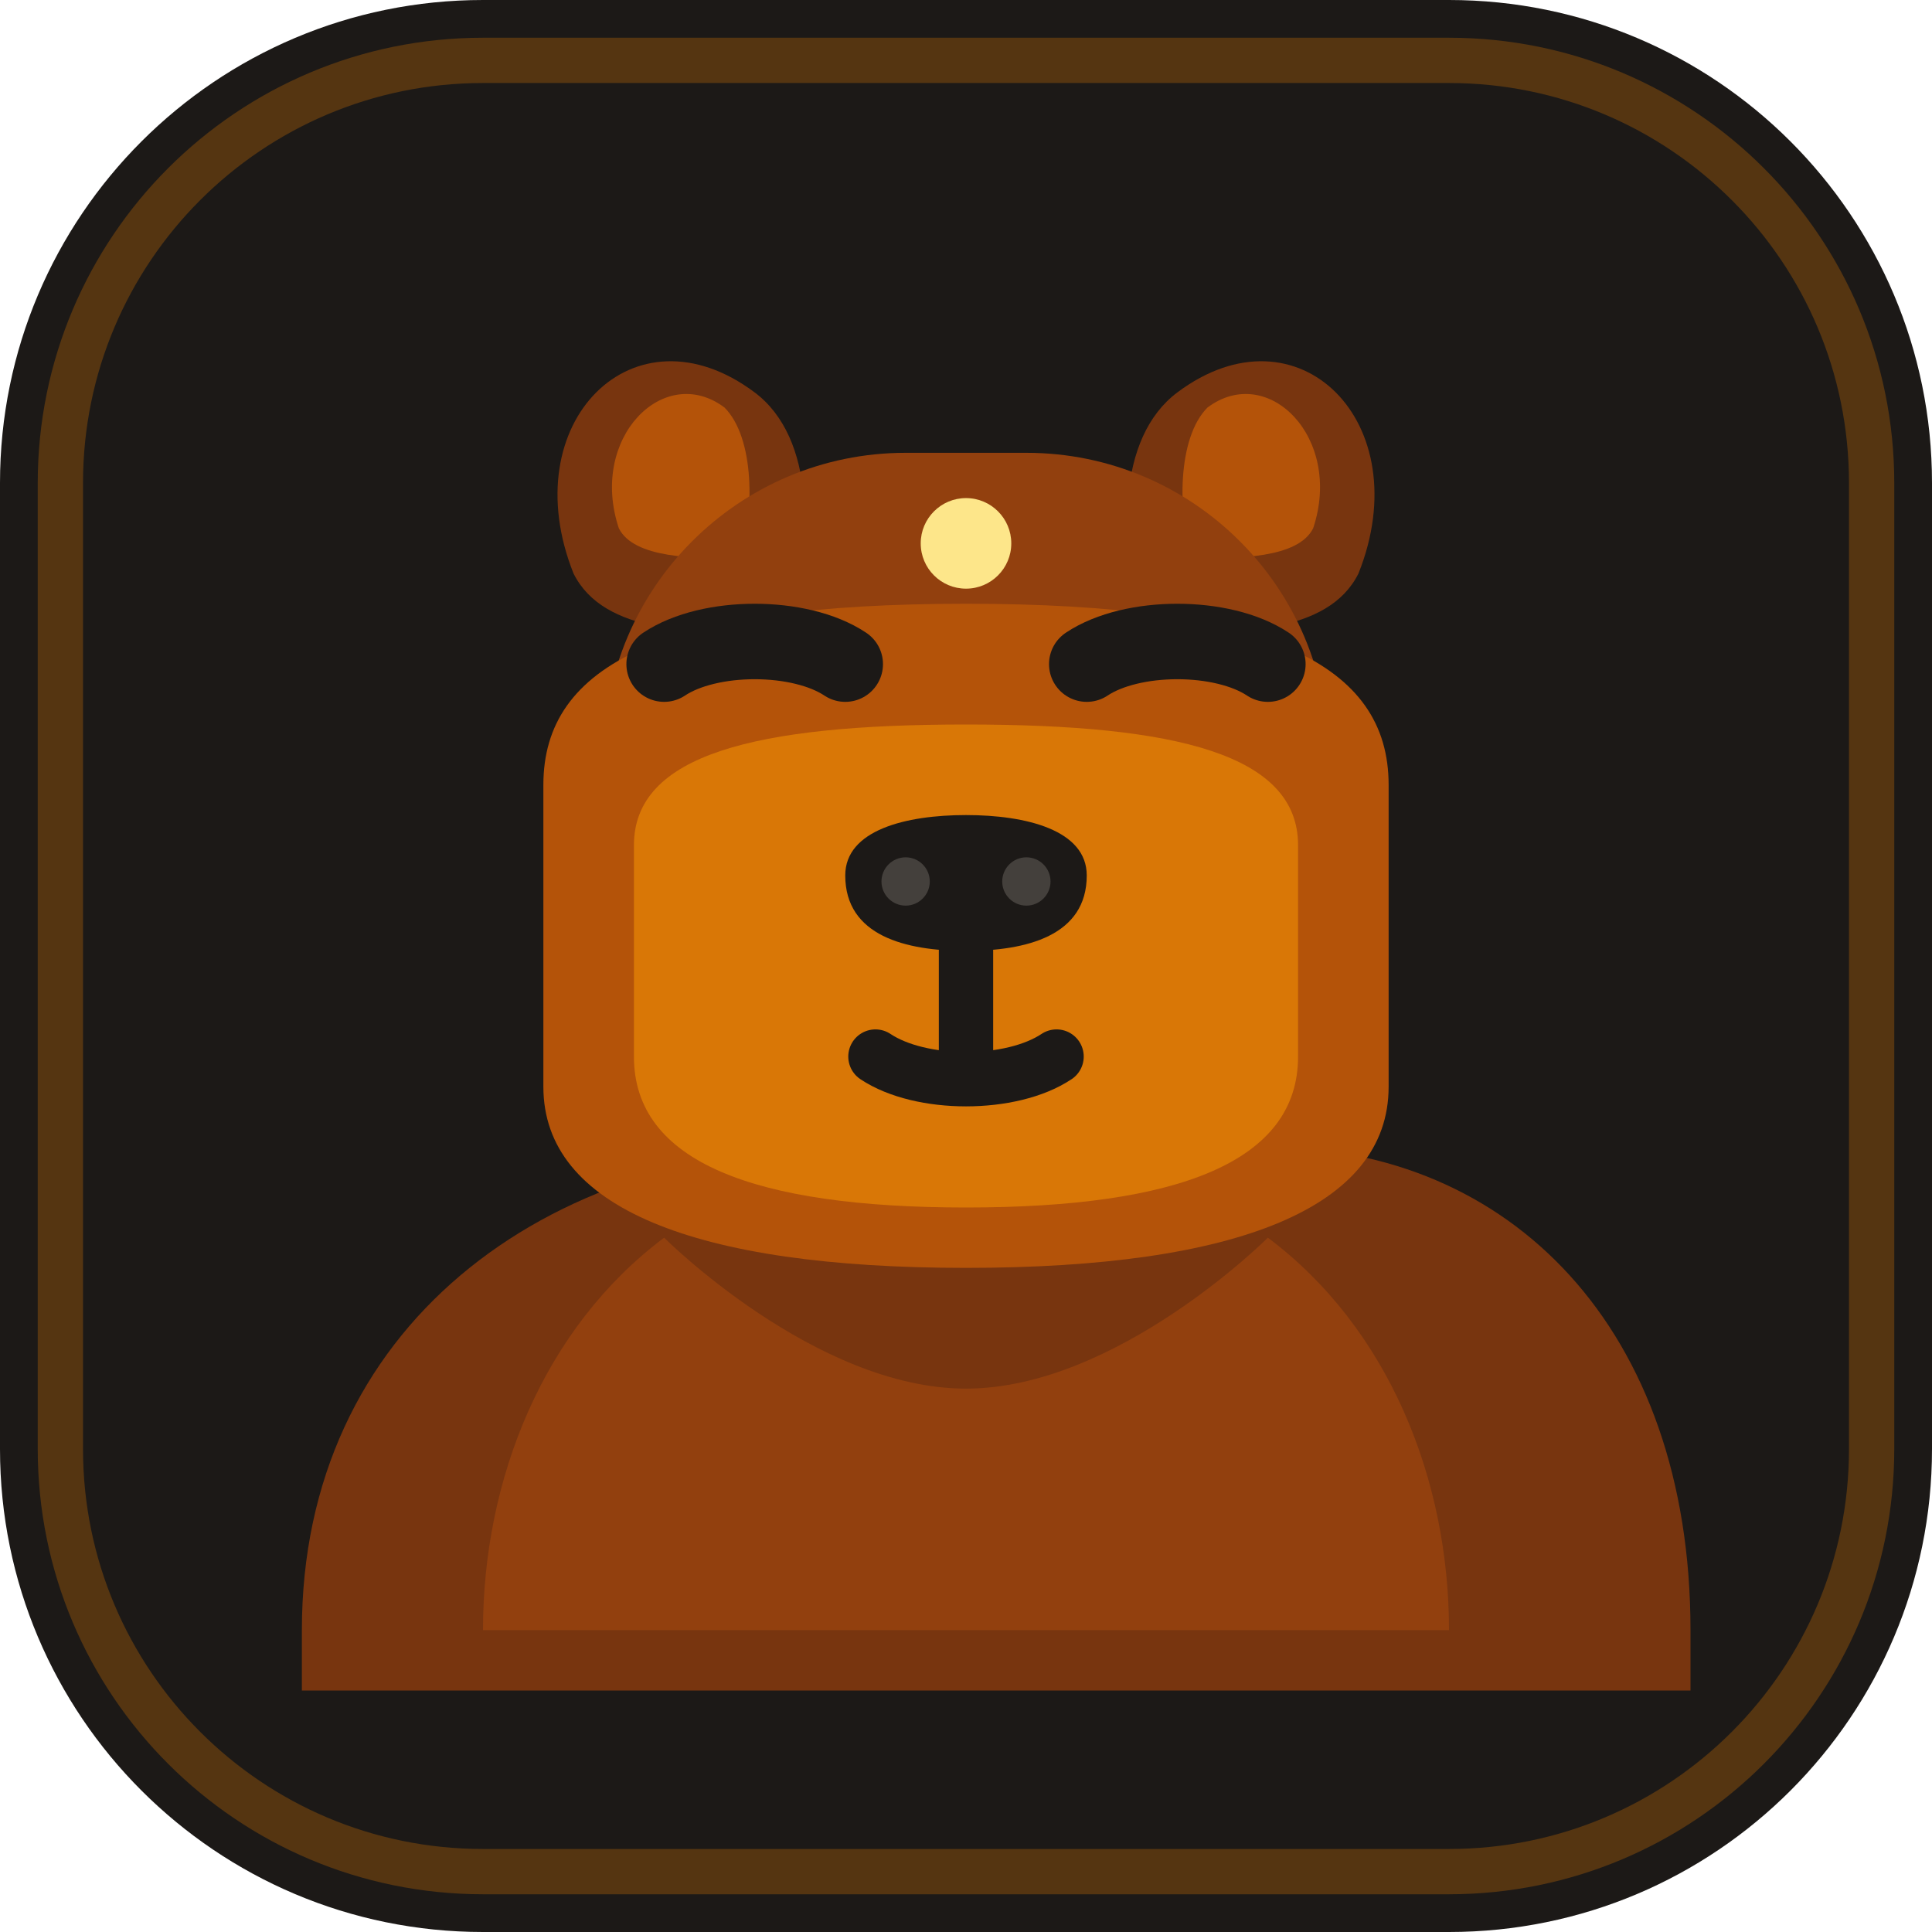
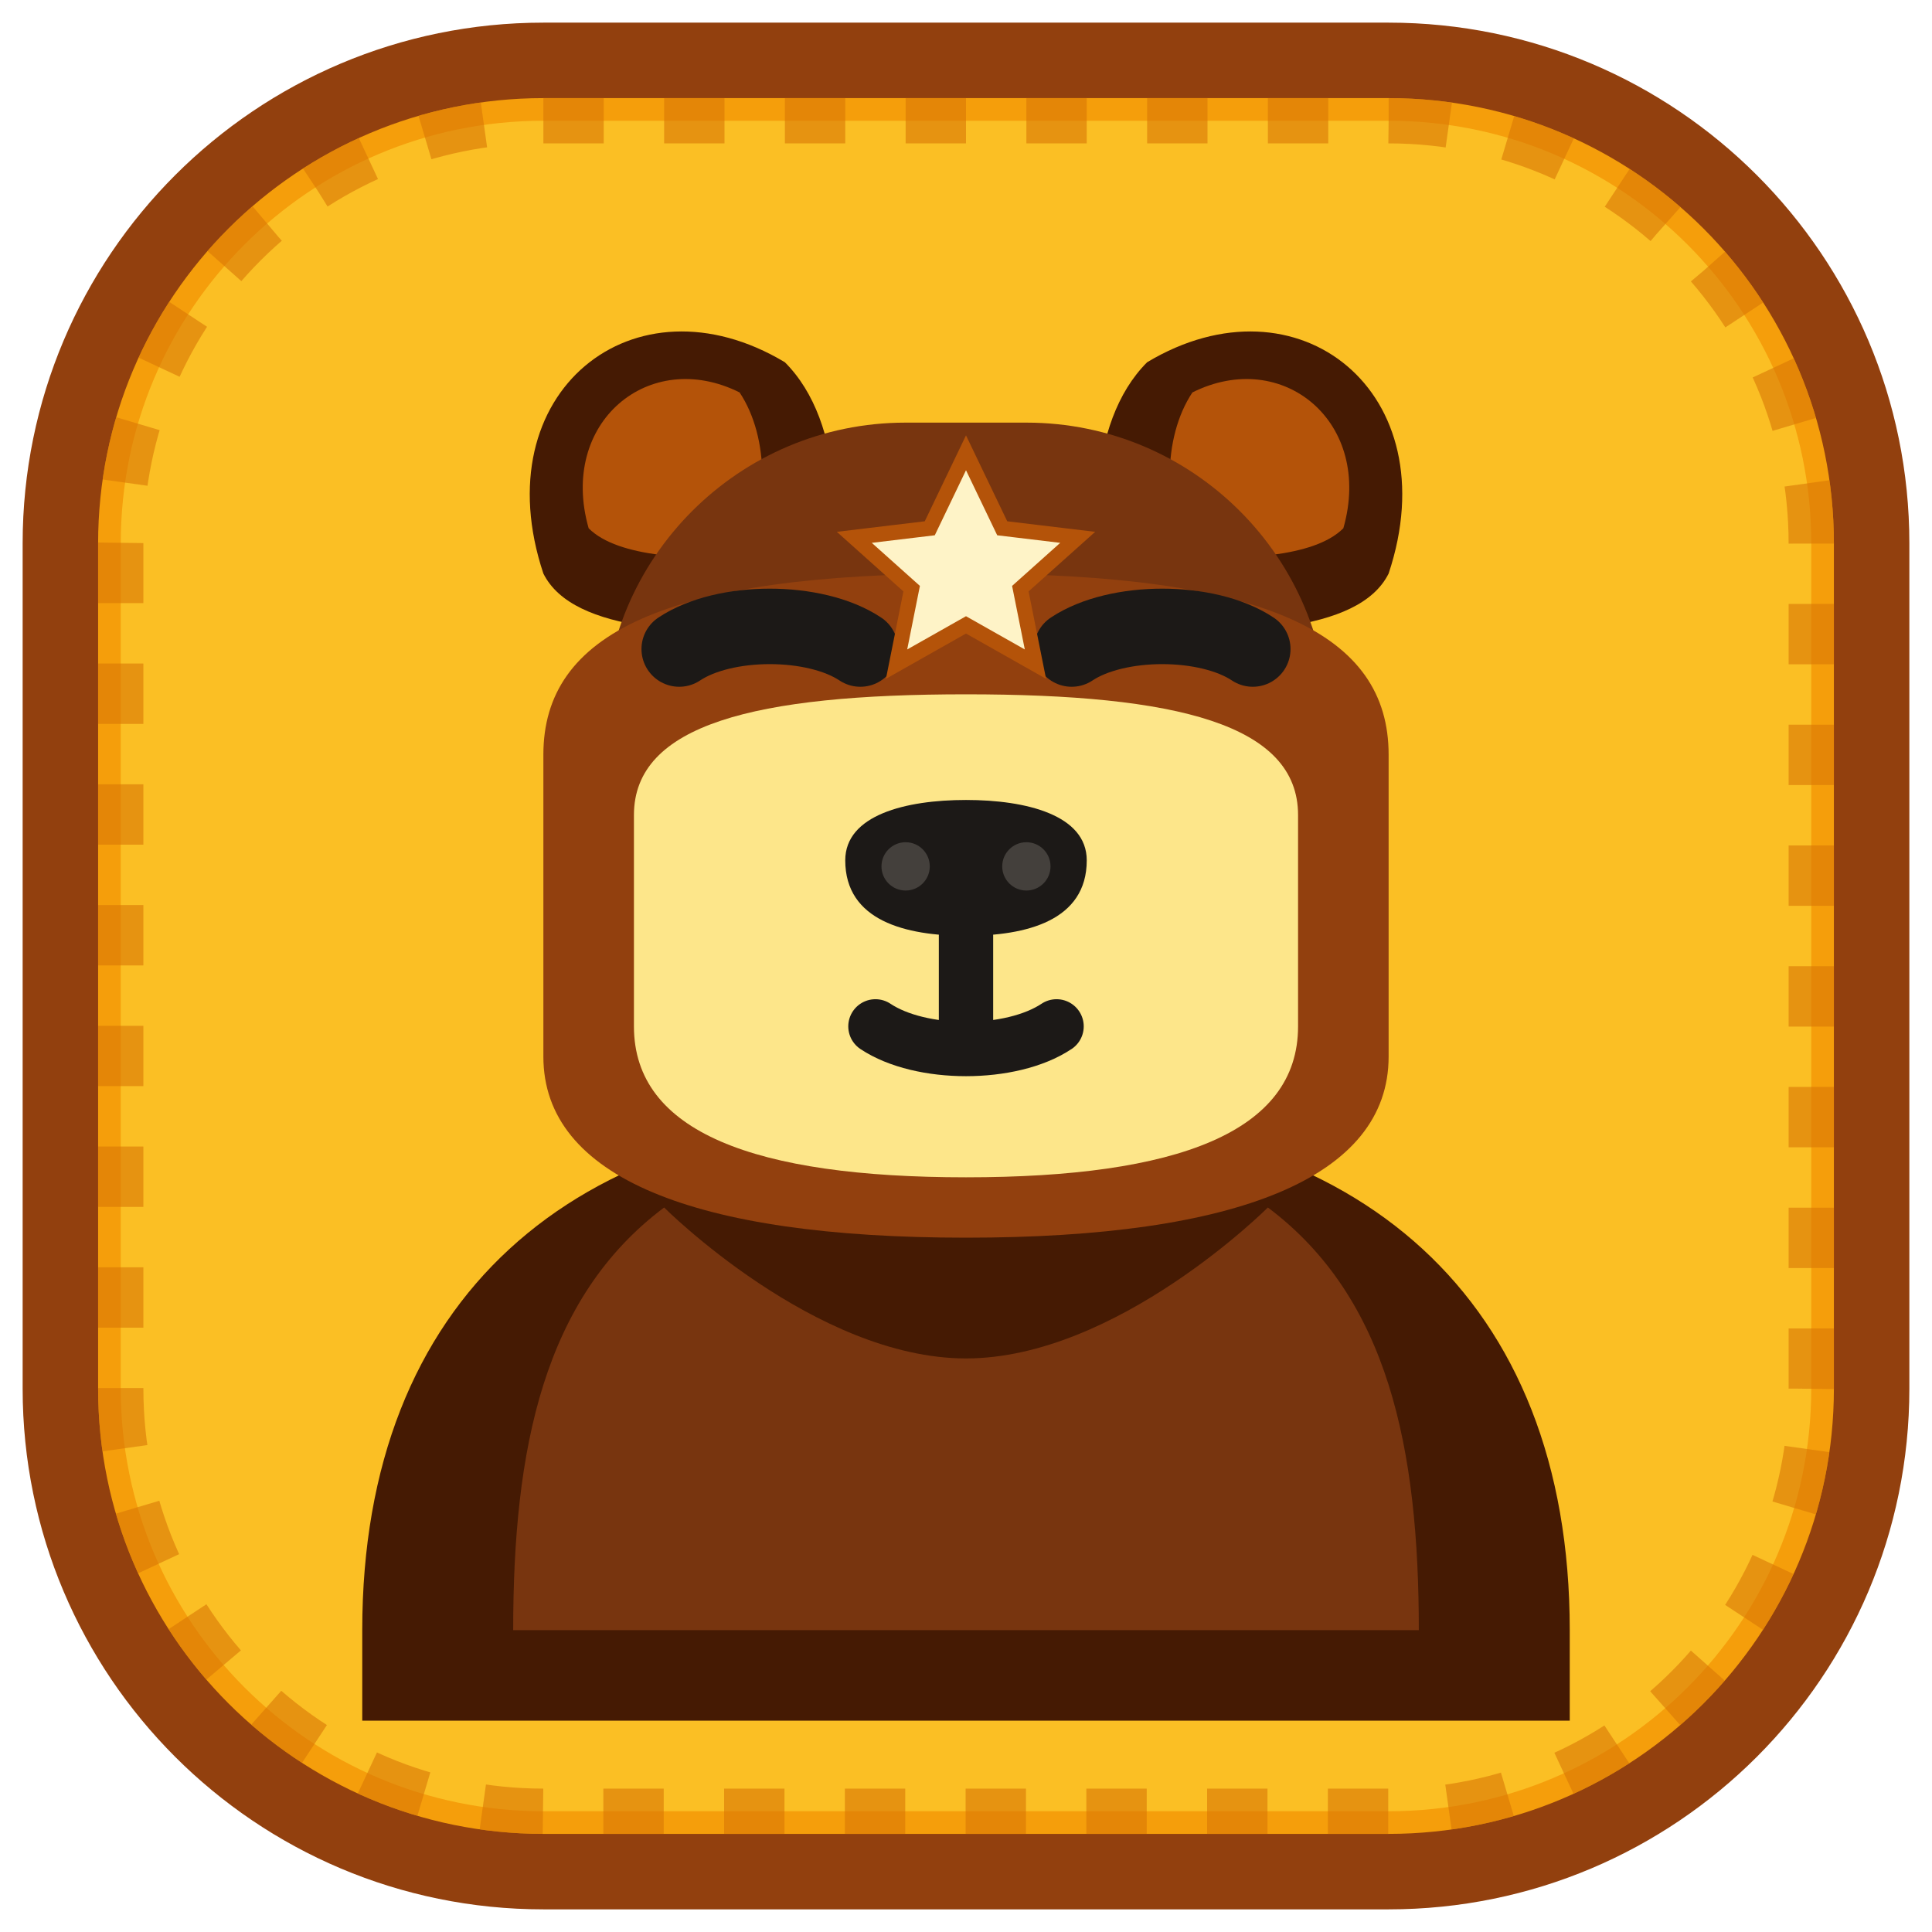
<svg xmlns="http://www.w3.org/2000/svg" viewBox="0 0 64 64" width="64" height="64" fill="none">
-   <rect width="64" height="64" rx="16" fill="#1c1917" />
-   <rect x="2" y="2" width="60" height="60" rx="14" stroke="#d97706" stroke-width="1.5" stroke-opacity="0.3" />
-   <path d="M10 54C10 44 18 38 28 38H42C50 38 56 44 56 54V56H10V54Z" fill="#78350f" />
-   <path d="M22 41C22 41 27 46 32 46C37 46 42 41 42 41C46 44 48 49 48 54H16C16 49 18 44 22 41Z" fill="#92400e" />
-   <path d="M19 19C17 14 21 10 25 13C27 14.5 27 18 26 21C23 21 20 21 19 19Z" fill="#78350f" />
-   <path d="M20.5 17.5C19.5 14.5 22 12 24 13.5C25 14.5 25 17 24.5 18.5C23 18.5 21 18.5 20.5 17.5Z" fill="#b45309" />
-   <path d="M45 19C47 14 43 10 39 13C37 14.5 37 18 38 21C41 21 44 21 45 19Z" fill="#78350f" />
-   <path d="M43.5 17.5C44.5 14.5 42 12 40 13.5C39 14.5 39 17 39.5 18.5C41 18.5 43 18.5 43.5 17.5Z" fill="#b45309" />
-   <rect x="20" y="15" width="24" height="26" rx="10" fill="#92400e" />
-   <path d="M18 26C18 22 22 20 32 20C42 20 46 22 46 26V36C46 40 41 42 32 42C23 42 18 40 18 36V26Z" fill="#b45309" />
-   <path d="M21 28C21 25 25 24 32 24C39 24 43 25 43 28V35C43 38.5 39 40 32 40C25 40 21 38.5 21 35V28Z" fill="#d97706" />
-   <path d="M22 22C23.5 21 26.5 21 28 22" stroke="#1c1917" stroke-width="2.5" stroke-linecap="round" />
-   <path d="M36 22C37.5 21 40.5 21 42 22" stroke="#1c1917" stroke-width="2.5" stroke-linecap="round" />
-   <path d="M28 29C28 27.5 30 27 32 27C34 27 36 27.5 36 29C36 31 34 31.5 32 31.5C30 31.5 28 31 28 29Z" fill="#1c1917" />
-   <circle cx="30" cy="29.2" r="0.8" fill="#44403c" />
-   <circle cx="34" cy="29.2" r="0.8" fill="#44403c" />
-   <path d="M32 31.5V35M29 35C30.5 36 33.5 36 35 35" stroke="#1c1917" stroke-width="1.8" stroke-linecap="round" />
-   <circle cx="32" cy="18" r="1.5" fill="#fde68a" />
+   <rect x="2" y="2" width="60" height="60" rx="16" fill="#f59e0b" stroke="#92400e" stroke-width="2.5" />
+   <rect x="4" y="4" width="56" height="56" rx="14" fill="#fbbf24" stroke="#d97706" stroke-width="1.5" stroke-dasharray="2 2" stroke-opacity="0.6" />
+   <path d="M12 54C12 43 19 37 30 37H34C45 37 52 43 52 54V57H12V54Z" fill="#451a03" />
+   <path d="M22 40C22 40 27 45 32 45C37 45 42 40 42 40C46 43 47 48 47 54H17C17 48 18 43 22 40Z" fill="#78350f" />
+   <path d="M18 19C16 13 21 9 26 12C28 14 28 18 27 21C23 21 19 21 18 19Z" fill="#451a03" />
+   <path d="M19.5 17.5C18.5 14 21.5 11.5 24.5 13C25.5 14.5 25.5 17 24.5 18.5C23 18.5 20.5 18.5 19.5 17.5Z" fill="#b45309" />
+   <path d="M46 19C48 13 43 9 38 12C36 14 36 18 37 21C41 21 45 21 46 19Z" fill="#451a03" />
+   <path d="M44.5 17.5C45.5 14 42.5 11.5 39.5 13C38.5 14.5 38.5 17 39.5 18.5C41 18.5 43.5 18.5 44.5 17.5Z" fill="#b45309" />
+   <rect x="20" y="14" width="24" height="26" rx="10" fill="#78350f" />
+   <path d="M18 25C18 21 22 19 32 19C42 19 46 21 46 25V35C46 39 41 41 32 41C23 41 18 39 18 35V25Z" fill="#92400e" />
+   <path d="M21 27C21 24 25 23 32 23C39 23 43 24 43 27V34C43 37.5 39 39 32 39C25 39 21 37.5 21 34V27Z" fill="#fde68a" />
+   <path d="M22.5 21.5C24 20.5 27 20.5 28.5 21.5" stroke="#1c1917" stroke-width="2.5" stroke-linecap="round" />
+   <path d="M35.5 21.5C37 20.5 40 20.5 41.5 21.5" stroke="#1c1917" stroke-width="2.5" stroke-linecap="round" />
+   <path d="M28 28.5C28 27 30 26.5 32 26.5C34 26.5 36 27 36 28.5C36 30.5 34 31 32 31C30 31 28 30.5 28 28.5Z" fill="#1c1917" />
+   <circle cx="30" cy="28.7" r="0.8" fill="#44403c" />
+   <circle cx="34" cy="28.7" r="0.8" fill="#44403c" />
+   <path d="M32 31V34M29 34C30.5 35 33.5 35 35 34" stroke="#1c1917" stroke-width="1.8" stroke-linecap="round" />
+   <polygon points="32,15 33.2,17.5 35.7,17.8 33.8,19.5 34.3,22 32,20.7 29.7,22 30.2,19.5 28.3,17.8 30.8,17.5" fill="#fef3c7" stroke="#b45309" stroke-width="0.5" />
</svg>
